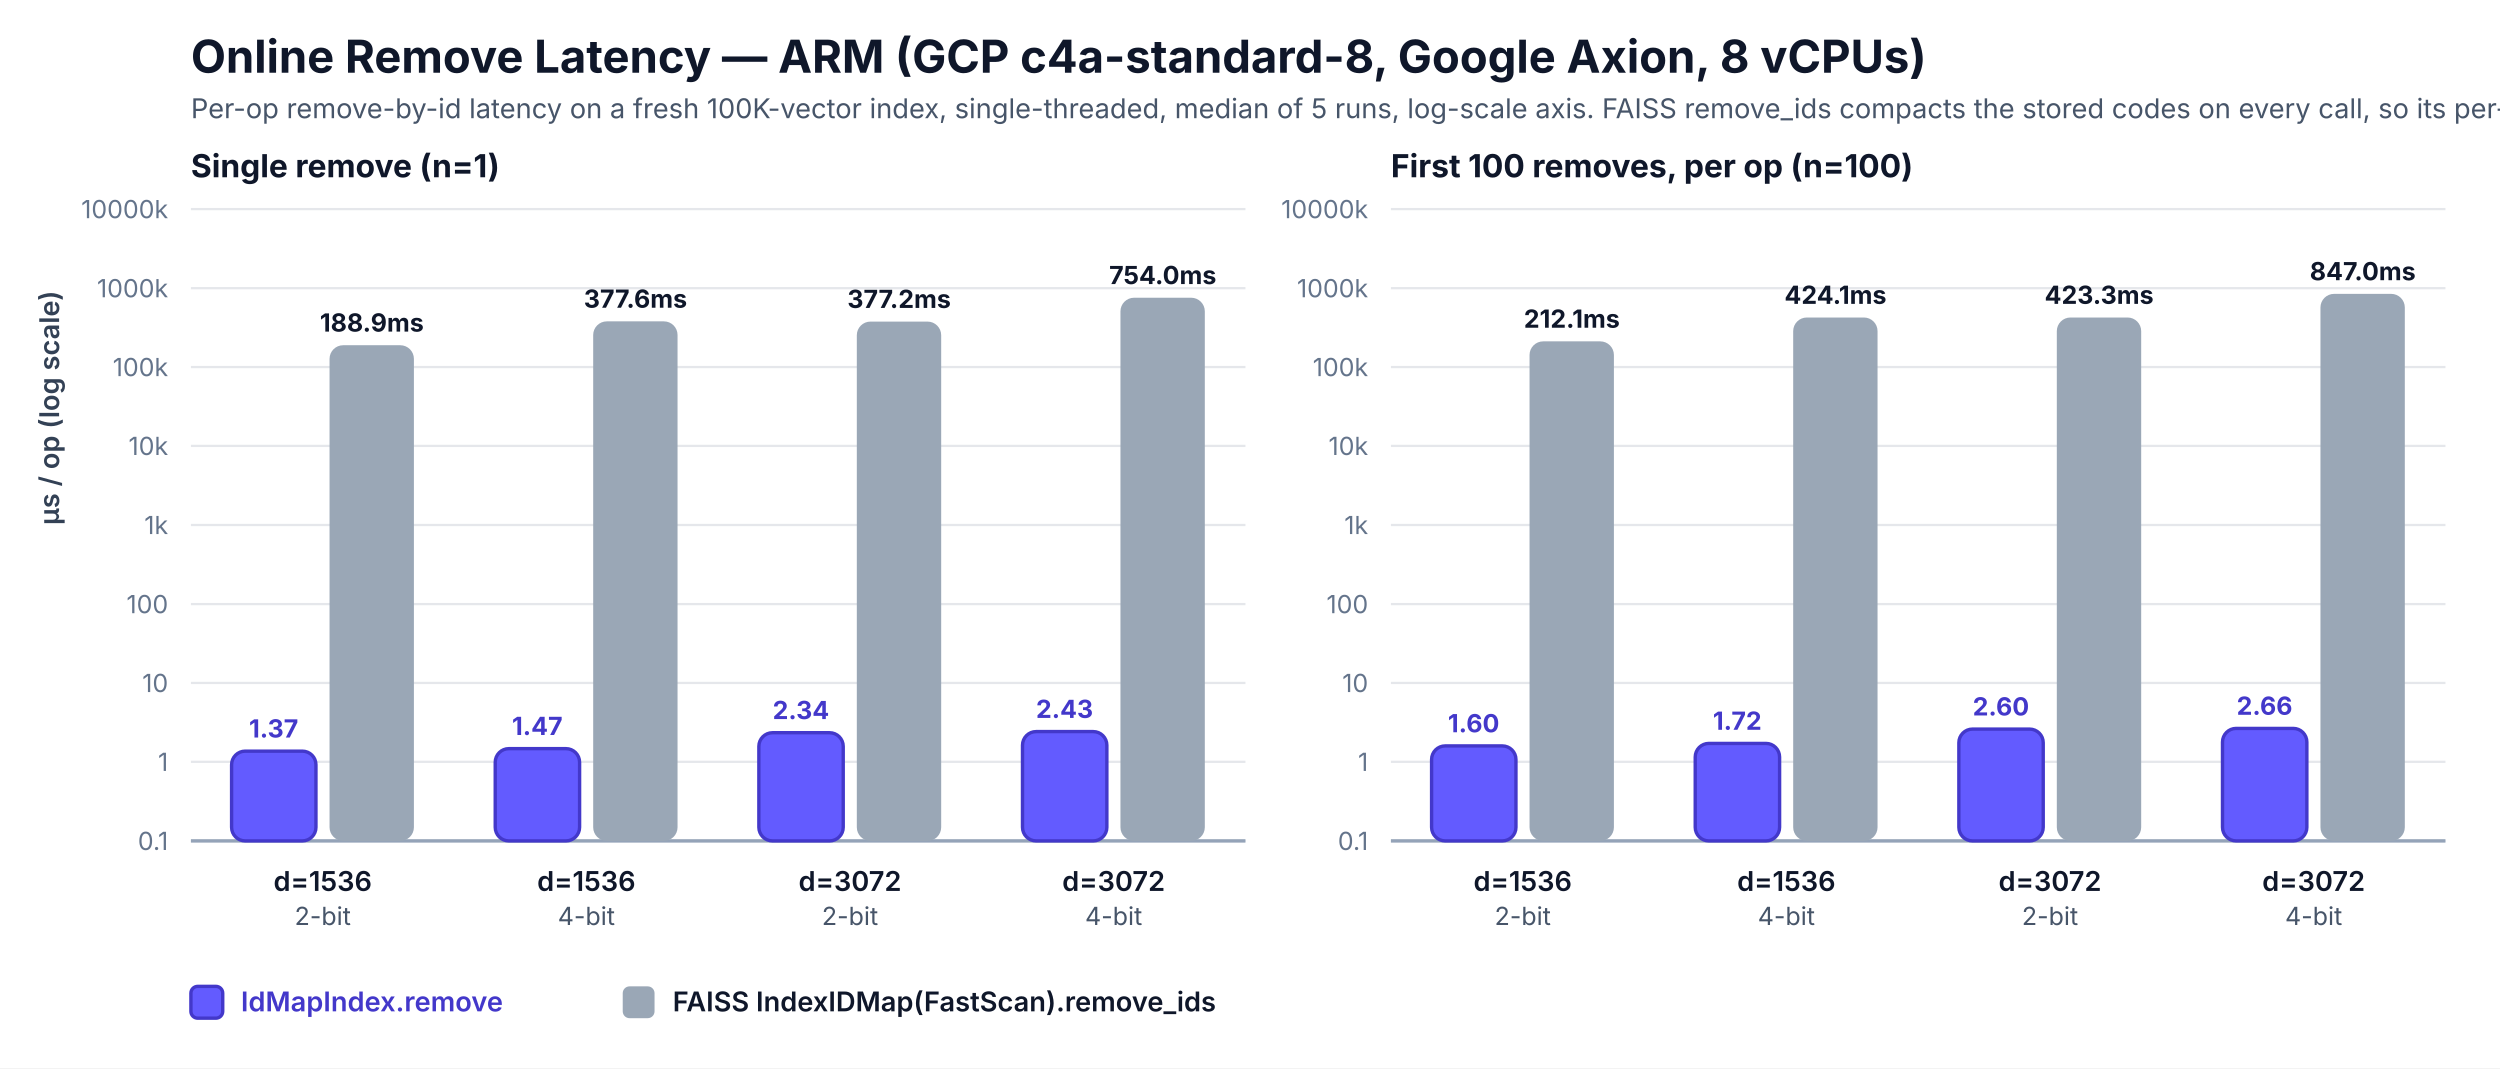
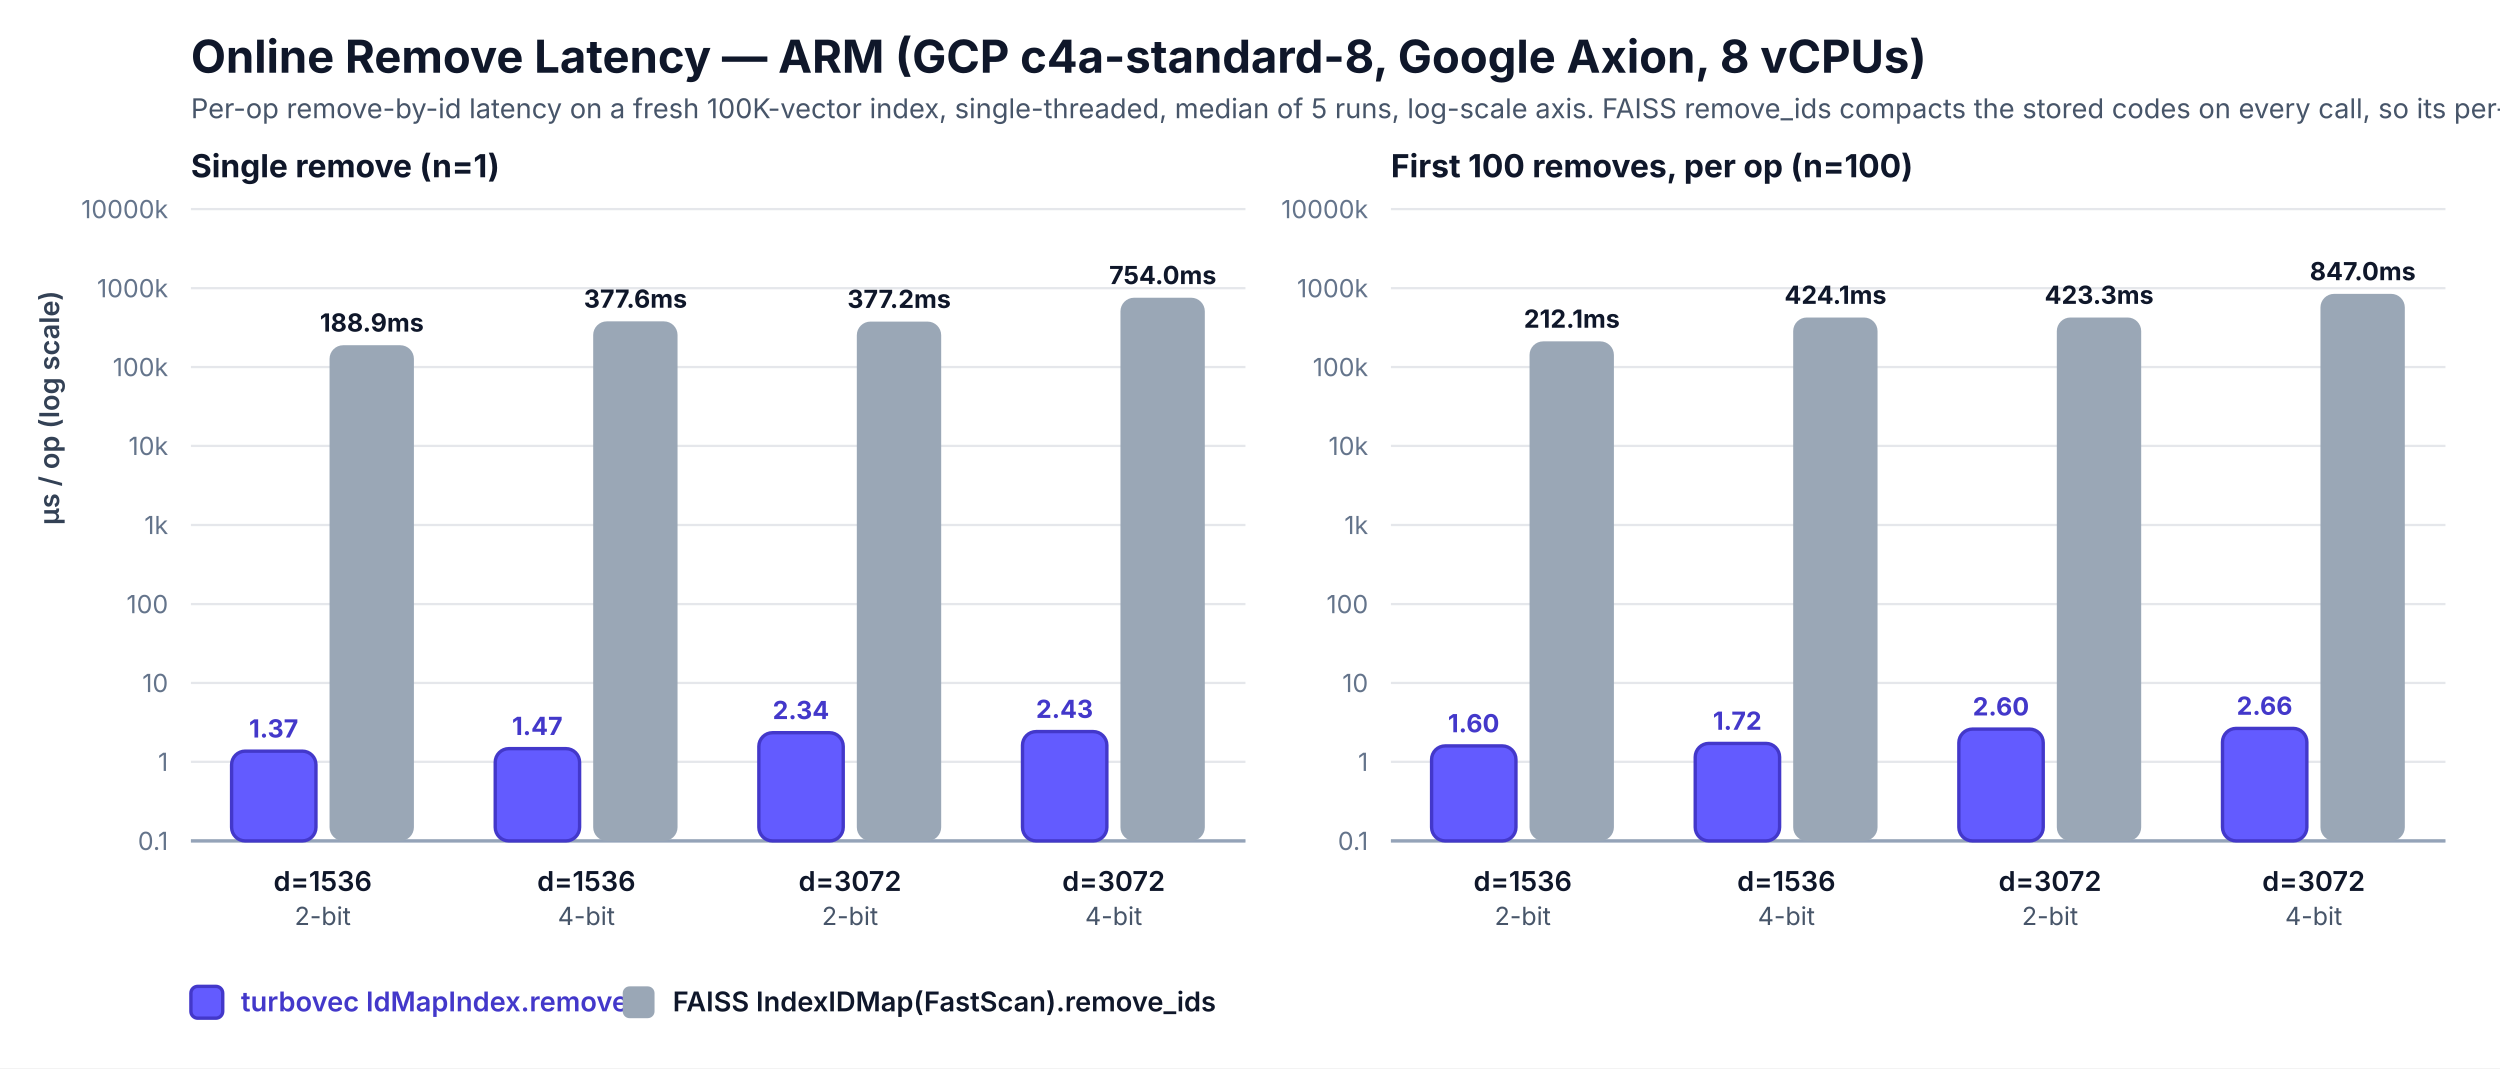
<svg xmlns="http://www.w3.org/2000/svg" width="1100" height="470" viewBox="0 0 1100 470" role="img" aria-label="Online Remove Latency — ARM (GCP c4a-standard-8, Google Axion, 8 vCPUs)">
  <style>
  .title { font: 700 20px -apple-system, BlinkMacSystemFont, "Segoe UI", sans-serif; fill: #0f172a; }
  .subtitle { font: 400 12px -apple-system, BlinkMacSystemFont, "Segoe UI", sans-serif; fill: #475569; }
  .panel { font: 700 14px -apple-system, BlinkMacSystemFont, "Segoe UI", sans-serif; fill: #0f172a; }
  .label { font: 600 12px -apple-system, BlinkMacSystemFont, "Segoe UI", sans-serif; fill: #0f172a; }
  .secondary { font: 400 11px -apple-system, BlinkMacSystemFont, "Segoe UI", sans-serif; fill: #475569; }
  .tick { font: 400 11px -apple-system, BlinkMacSystemFont, "Segoe UI", sans-serif; fill: #64748b; }
  .value { font: 700 11px -apple-system, BlinkMacSystemFont, "Segoe UI", sans-serif; fill: #0f172a; }
  .value-accent { font: 700 11px -apple-system, BlinkMacSystemFont, "Segoe UI", sans-serif; fill: #4338ca; }
  .axis { font: 600 12px -apple-system, BlinkMacSystemFont, "Segoe UI", sans-serif; fill: #334155; }
  .legend { font: 600 12px -apple-system, BlinkMacSystemFont, "Segoe UI", sans-serif; fill: #0f172a; }
</style>
  <rect width="100%" height="100%" fill="#ffffff" />
  <text x="84" y="32" class="title">Online Remove Latency — ARM (GCP c4a-standard-8, Google Axion, 8 vCPUs)</text>
  <text x="84" y="52" class="subtitle">Per-op remove-by-id latency on a fresh 100K-vector index, single-threaded, median of 5 runs, log-scale axis. FAISS remove_ids compacts the stored codes on every call, so its per-op cost scales with index size.</text>
  <text x="84.0" y="78" class="panel">Single remove (n=1)</text>
  <line x1="84.0" y1="370.0" x2="548.0" y2="370.0" stroke="#e5e7eb" stroke-width="1" />
  <text x="74.0" y="374.0" text-anchor="end" class="tick">0.1</text>
  <line x1="84.0" y1="335.2" x2="548.0" y2="335.2" stroke="#e5e7eb" stroke-width="1" />
  <text x="74.0" y="339.2" text-anchor="end" class="tick">1</text>
  <line x1="84.0" y1="300.5" x2="548.0" y2="300.5" stroke="#e5e7eb" stroke-width="1" />
  <text x="74.0" y="304.5" text-anchor="end" class="tick">10</text>
  <line x1="84.0" y1="265.8" x2="548.0" y2="265.8" stroke="#e5e7eb" stroke-width="1" />
  <text x="74.0" y="269.8" text-anchor="end" class="tick">100</text>
  <line x1="84.0" y1="231.0" x2="548.0" y2="231.0" stroke="#e5e7eb" stroke-width="1" />
  <text x="74.0" y="235.0" text-anchor="end" class="tick">1k</text>
  <line x1="84.0" y1="196.2" x2="548.0" y2="196.2" stroke="#e5e7eb" stroke-width="1" />
  <text x="74.0" y="200.2" text-anchor="end" class="tick">10k</text>
  <line x1="84.0" y1="161.5" x2="548.0" y2="161.5" stroke="#e5e7eb" stroke-width="1" />
  <text x="74.0" y="165.5" text-anchor="end" class="tick">100k</text>
  <line x1="84.0" y1="126.8" x2="548.0" y2="126.8" stroke="#e5e7eb" stroke-width="1" />
  <text x="74.0" y="130.8" text-anchor="end" class="tick">1000k</text>
  <line x1="84.0" y1="92.0" x2="548.0" y2="92.0" stroke="#e5e7eb" stroke-width="1" />
  <text x="74.0" y="96.0" text-anchor="end" class="tick">10000k</text>
  <line x1="84.0" y1="370.0" x2="548.0" y2="370.0" stroke="#94a3b8" stroke-width="1.5" />
  <rect x="101.9" y="330.5" width="37.12" height="39.5" rx="6" fill="#635bff" stroke="#4338ca" stroke-width="1.5" />
  <text x="120.4" y="324.5" text-anchor="middle" class="value-accent">1.37</text>
  <rect x="145.0" y="151.9" width="37.12" height="218.1" rx="6" fill="#9aa7b6" />
  <text x="163.6" y="145.9" text-anchor="middle" class="value">188.9ms</text>
  <text x="142.0" y="392" text-anchor="middle" class="label">d=1536</text>
  <text x="142.0" y="407" text-anchor="middle" class="secondary">2-bit</text>
  <rect x="217.9" y="329.4" width="37.12" height="40.6" rx="6" fill="#635bff" stroke="#4338ca" stroke-width="1.5" />
  <text x="236.4" y="323.4" text-anchor="middle" class="value-accent">1.47</text>
  <rect x="261.0" y="141.4" width="37.12" height="228.6" rx="6" fill="#9aa7b6" />
  <text x="279.6" y="135.4" text-anchor="middle" class="value">377.6ms</text>
  <text x="258.0" y="392" text-anchor="middle" class="label">d=1536</text>
  <text x="258.0" y="407" text-anchor="middle" class="secondary">4-bit</text>
  <rect x="333.9" y="322.4" width="37.12" height="47.6" rx="6" fill="#635bff" stroke="#4338ca" stroke-width="1.5" />
  <text x="352.4" y="316.4" text-anchor="middle" class="value-accent">2.34</text>
  <rect x="377.0" y="141.5" width="37.12" height="228.5" rx="6" fill="#9aa7b6" />
  <text x="395.6" y="135.5" text-anchor="middle" class="value">377.2ms</text>
  <text x="374.0" y="392" text-anchor="middle" class="label">d=3072</text>
  <text x="374.0" y="407" text-anchor="middle" class="secondary">2-bit</text>
  <rect x="449.9" y="321.9" width="37.12" height="48.1" rx="6" fill="#635bff" stroke="#4338ca" stroke-width="1.5" />
  <text x="468.4" y="315.9" text-anchor="middle" class="value-accent">2.43</text>
  <rect x="493.0" y="131.0" width="37.12" height="239.0" rx="6" fill="#9aa7b6" />
  <text x="511.6" y="125.0" text-anchor="middle" class="value">754.0ms</text>
  <text x="490.0" y="392" text-anchor="middle" class="label">d=3072</text>
  <text x="490.0" y="407" text-anchor="middle" class="secondary">4-bit</text>
  <text x="612.0" y="78" class="panel">First 100 removes, per op (n=100)</text>
  <line x1="612.0" y1="370.0" x2="1076.0" y2="370.0" stroke="#e5e7eb" stroke-width="1" />
  <text x="602.0" y="374.0" text-anchor="end" class="tick">0.1</text>
  <line x1="612.0" y1="335.2" x2="1076.0" y2="335.2" stroke="#e5e7eb" stroke-width="1" />
  <text x="602.0" y="339.2" text-anchor="end" class="tick">1</text>
  <line x1="612.0" y1="300.5" x2="1076.0" y2="300.5" stroke="#e5e7eb" stroke-width="1" />
  <text x="602.0" y="304.5" text-anchor="end" class="tick">10</text>
  <line x1="612.0" y1="265.8" x2="1076.0" y2="265.8" stroke="#e5e7eb" stroke-width="1" />
  <text x="602.0" y="269.8" text-anchor="end" class="tick">100</text>
  <line x1="612.0" y1="231.0" x2="1076.0" y2="231.0" stroke="#e5e7eb" stroke-width="1" />
  <text x="602.0" y="235.0" text-anchor="end" class="tick">1k</text>
  <line x1="612.0" y1="196.2" x2="1076.0" y2="196.2" stroke="#e5e7eb" stroke-width="1" />
  <text x="602.0" y="200.2" text-anchor="end" class="tick">10k</text>
  <line x1="612.0" y1="161.5" x2="1076.0" y2="161.5" stroke="#e5e7eb" stroke-width="1" />
  <text x="602.0" y="165.5" text-anchor="end" class="tick">100k</text>
  <line x1="612.0" y1="126.8" x2="1076.0" y2="126.8" stroke="#e5e7eb" stroke-width="1" />
  <text x="602.0" y="130.8" text-anchor="end" class="tick">1000k</text>
  <line x1="612.0" y1="92.0" x2="1076.0" y2="92.0" stroke="#e5e7eb" stroke-width="1" />
  <text x="602.0" y="96.0" text-anchor="end" class="tick">10000k</text>
  <line x1="612.0" y1="370.0" x2="1076.0" y2="370.0" stroke="#94a3b8" stroke-width="1.5" />
  <rect x="629.9" y="328.2" width="37.12" height="41.8" rx="6" fill="#635bff" stroke="#4338ca" stroke-width="1.5" />
  <text x="648.4" y="322.2" text-anchor="middle" class="value-accent">1.60</text>
  <rect x="673.0" y="150.2" width="37.12" height="219.8" rx="6" fill="#9aa7b6" />
  <text x="691.6" y="144.2" text-anchor="middle" class="value">212.1ms</text>
  <text x="670.0" y="392" text-anchor="middle" class="label">d=1536</text>
  <text x="670.0" y="407" text-anchor="middle" class="secondary">2-bit</text>
  <rect x="745.9" y="327.1" width="37.12" height="42.9" rx="6" fill="#635bff" stroke="#4338ca" stroke-width="1.5" />
  <text x="764.4" y="321.1" text-anchor="middle" class="value-accent">1.72</text>
  <rect x="789.0" y="139.7" width="37.12" height="230.3" rx="6" fill="#9aa7b6" />
  <text x="807.6" y="133.7" text-anchor="middle" class="value">424.1ms</text>
  <text x="786.0" y="392" text-anchor="middle" class="label">d=1536</text>
  <text x="786.0" y="407" text-anchor="middle" class="secondary">4-bit</text>
  <rect x="861.9" y="320.8" width="37.12" height="49.2" rx="6" fill="#635bff" stroke="#4338ca" stroke-width="1.5" />
  <text x="880.4" y="314.8" text-anchor="middle" class="value-accent">2.60</text>
  <rect x="905.0" y="139.7" width="37.12" height="230.3" rx="6" fill="#9aa7b6" />
  <text x="923.6" y="133.7" text-anchor="middle" class="value">423.3ms</text>
  <text x="902.0" y="392" text-anchor="middle" class="label">d=3072</text>
  <text x="902.0" y="407" text-anchor="middle" class="secondary">2-bit</text>
  <rect x="977.9" y="320.5" width="37.12" height="49.5" rx="6" fill="#635bff" stroke="#4338ca" stroke-width="1.5" />
  <text x="996.4" y="314.5" text-anchor="middle" class="value-accent">2.66</text>
  <rect x="1021.0" y="129.3" width="37.12" height="240.7" rx="6" fill="#9aa7b6" />
  <text x="1039.6" y="123.3" text-anchor="middle" class="value">847.0ms</text>
  <text x="1018.0" y="392" text-anchor="middle" class="label">d=3072</text>
  <text x="1018.0" y="407" text-anchor="middle" class="secondary">4-bit</text>
  <text x="26" y="231.0" transform="rotate(-90, 26, 231.0)" class="axis">µs / op (log scale)</text>
  <rect x="84" y="434" width="14" height="14" rx="3" fill="#635bff" stroke="#4338ca" stroke-width="1.5" />
-   <text x="106" y="445" class="legend" style="fill: #4338ca;">IdMapIndex.remove</text>
+   <text x="106" y="445" class="legend" style="fill: #4338ca;">turbovec IdMapIndex.remove</text>
  <rect x="274" y="434" width="14" height="14" rx="3" fill="#9aa7b6" />
  <text x="296" y="445" class="legend">FAISS IndexIDMap(FastScan).remove_ids</text>
</svg>
